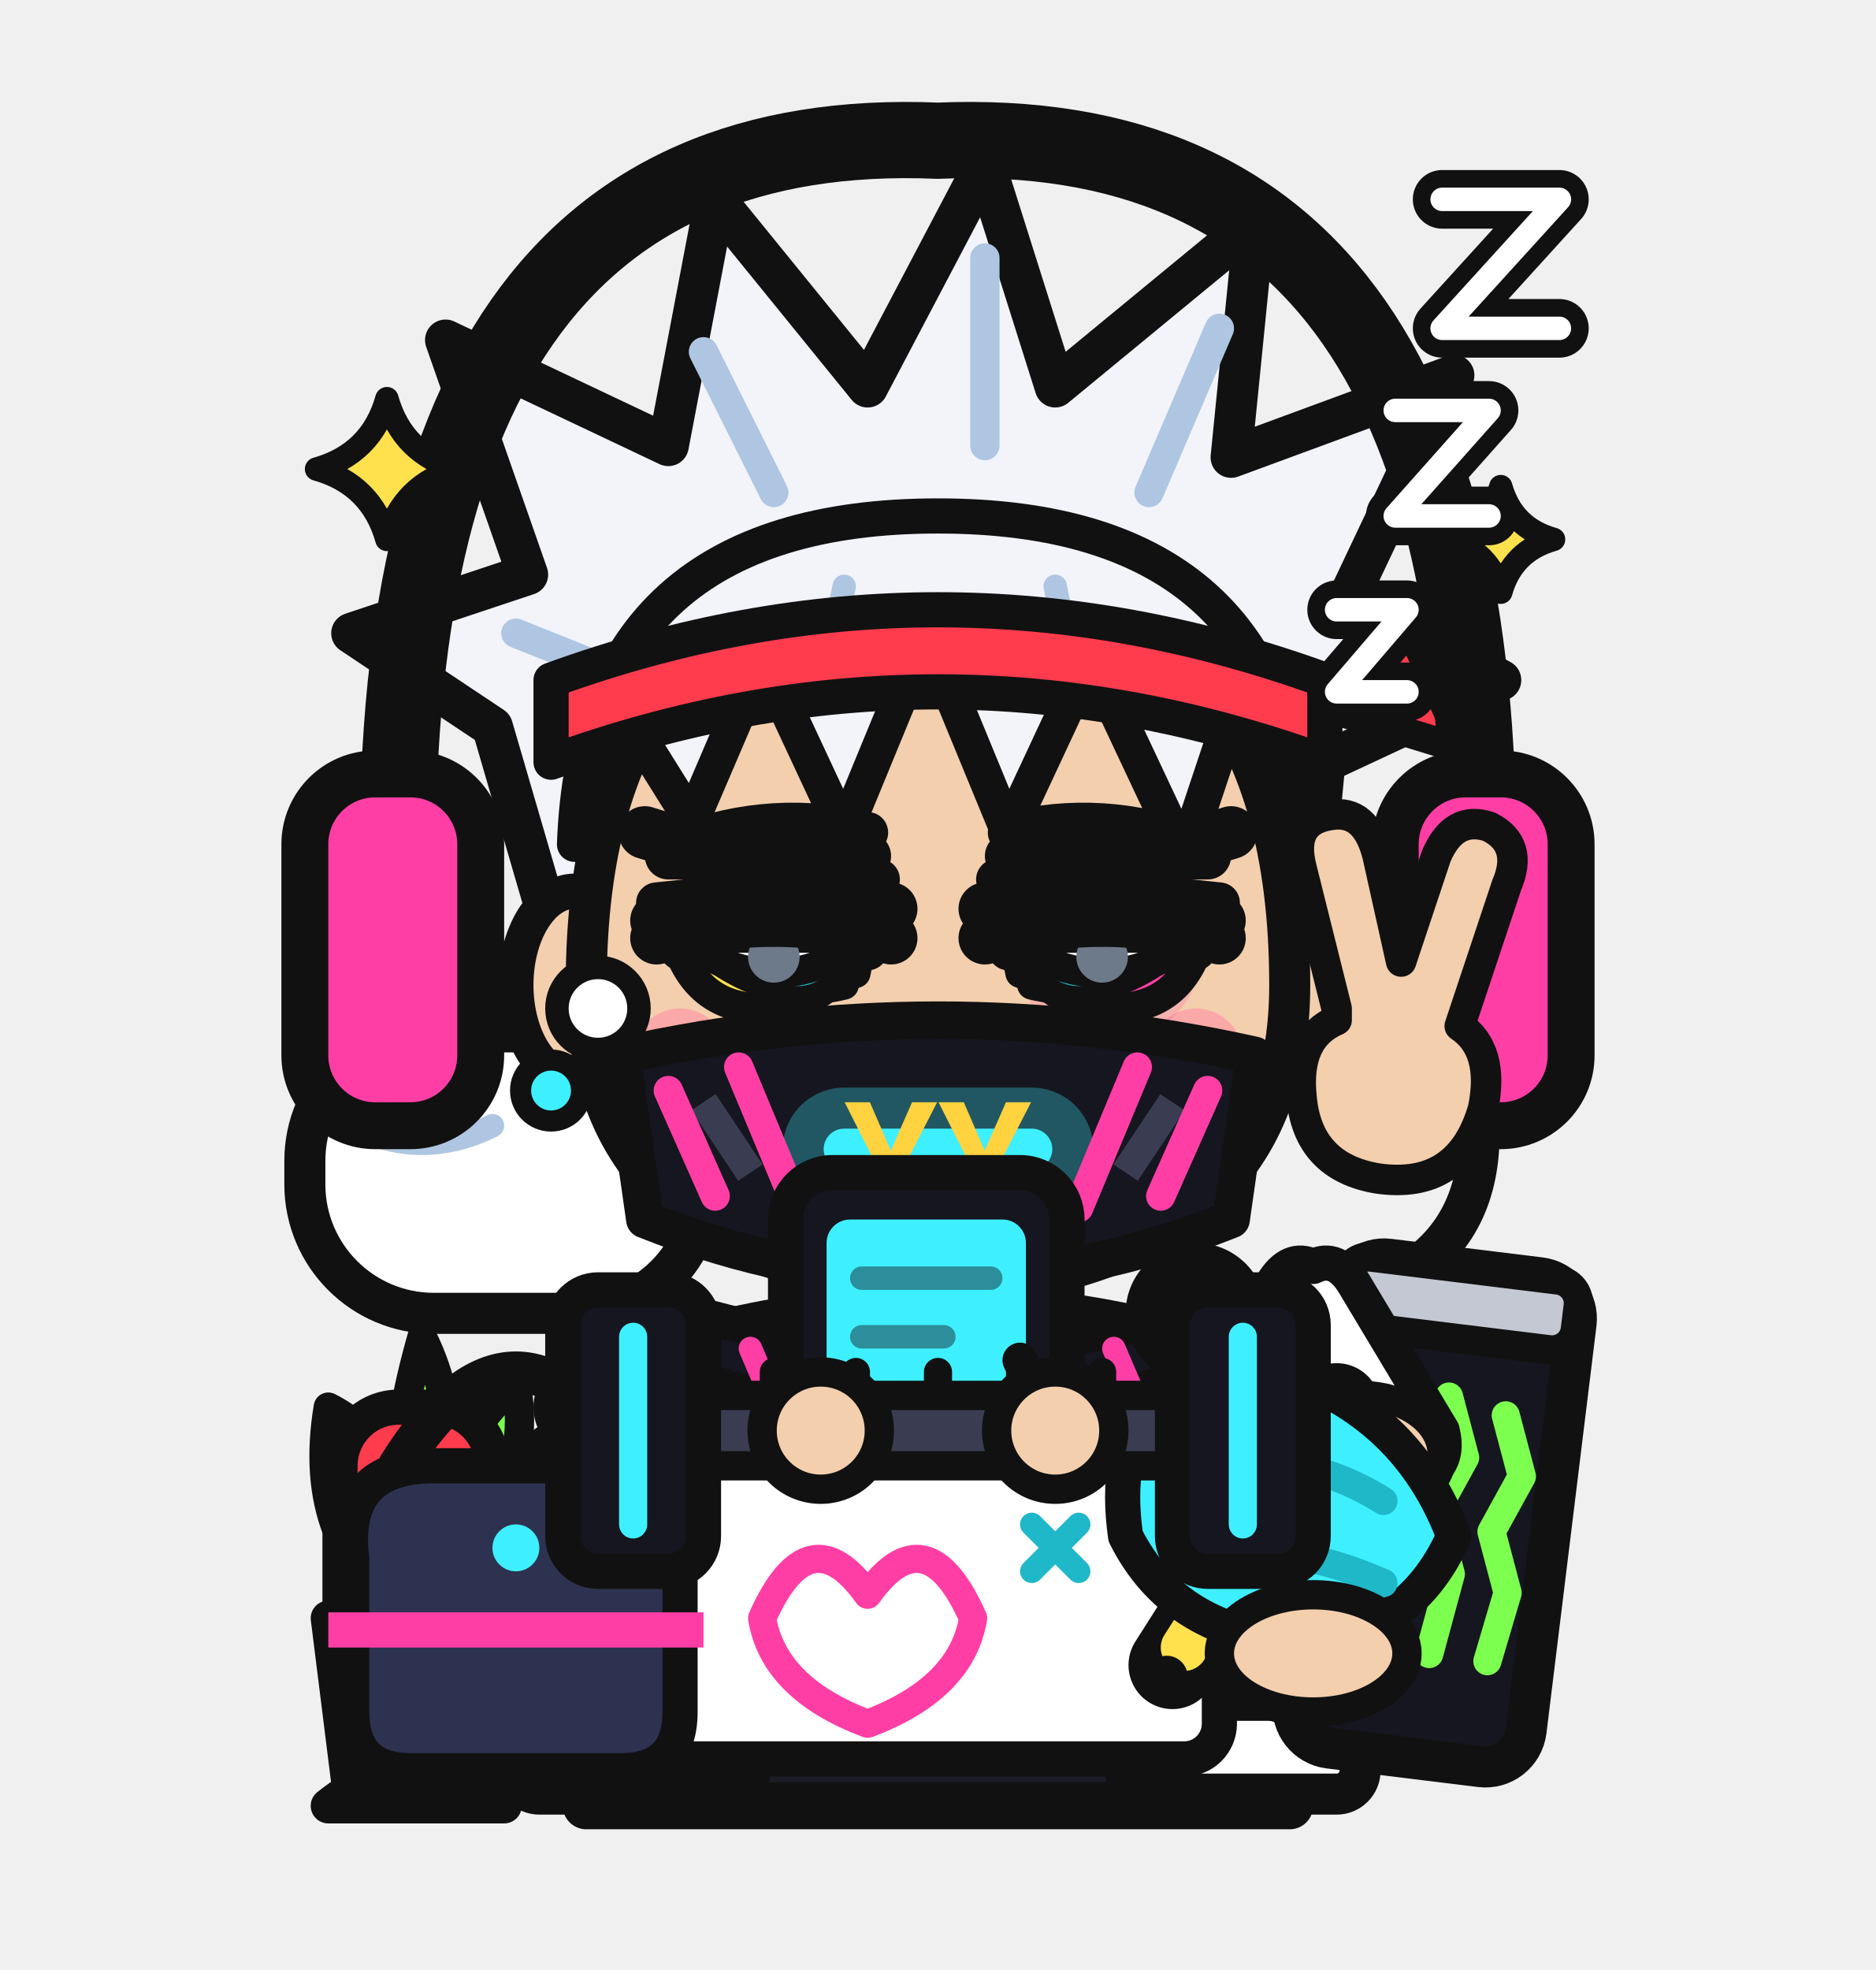
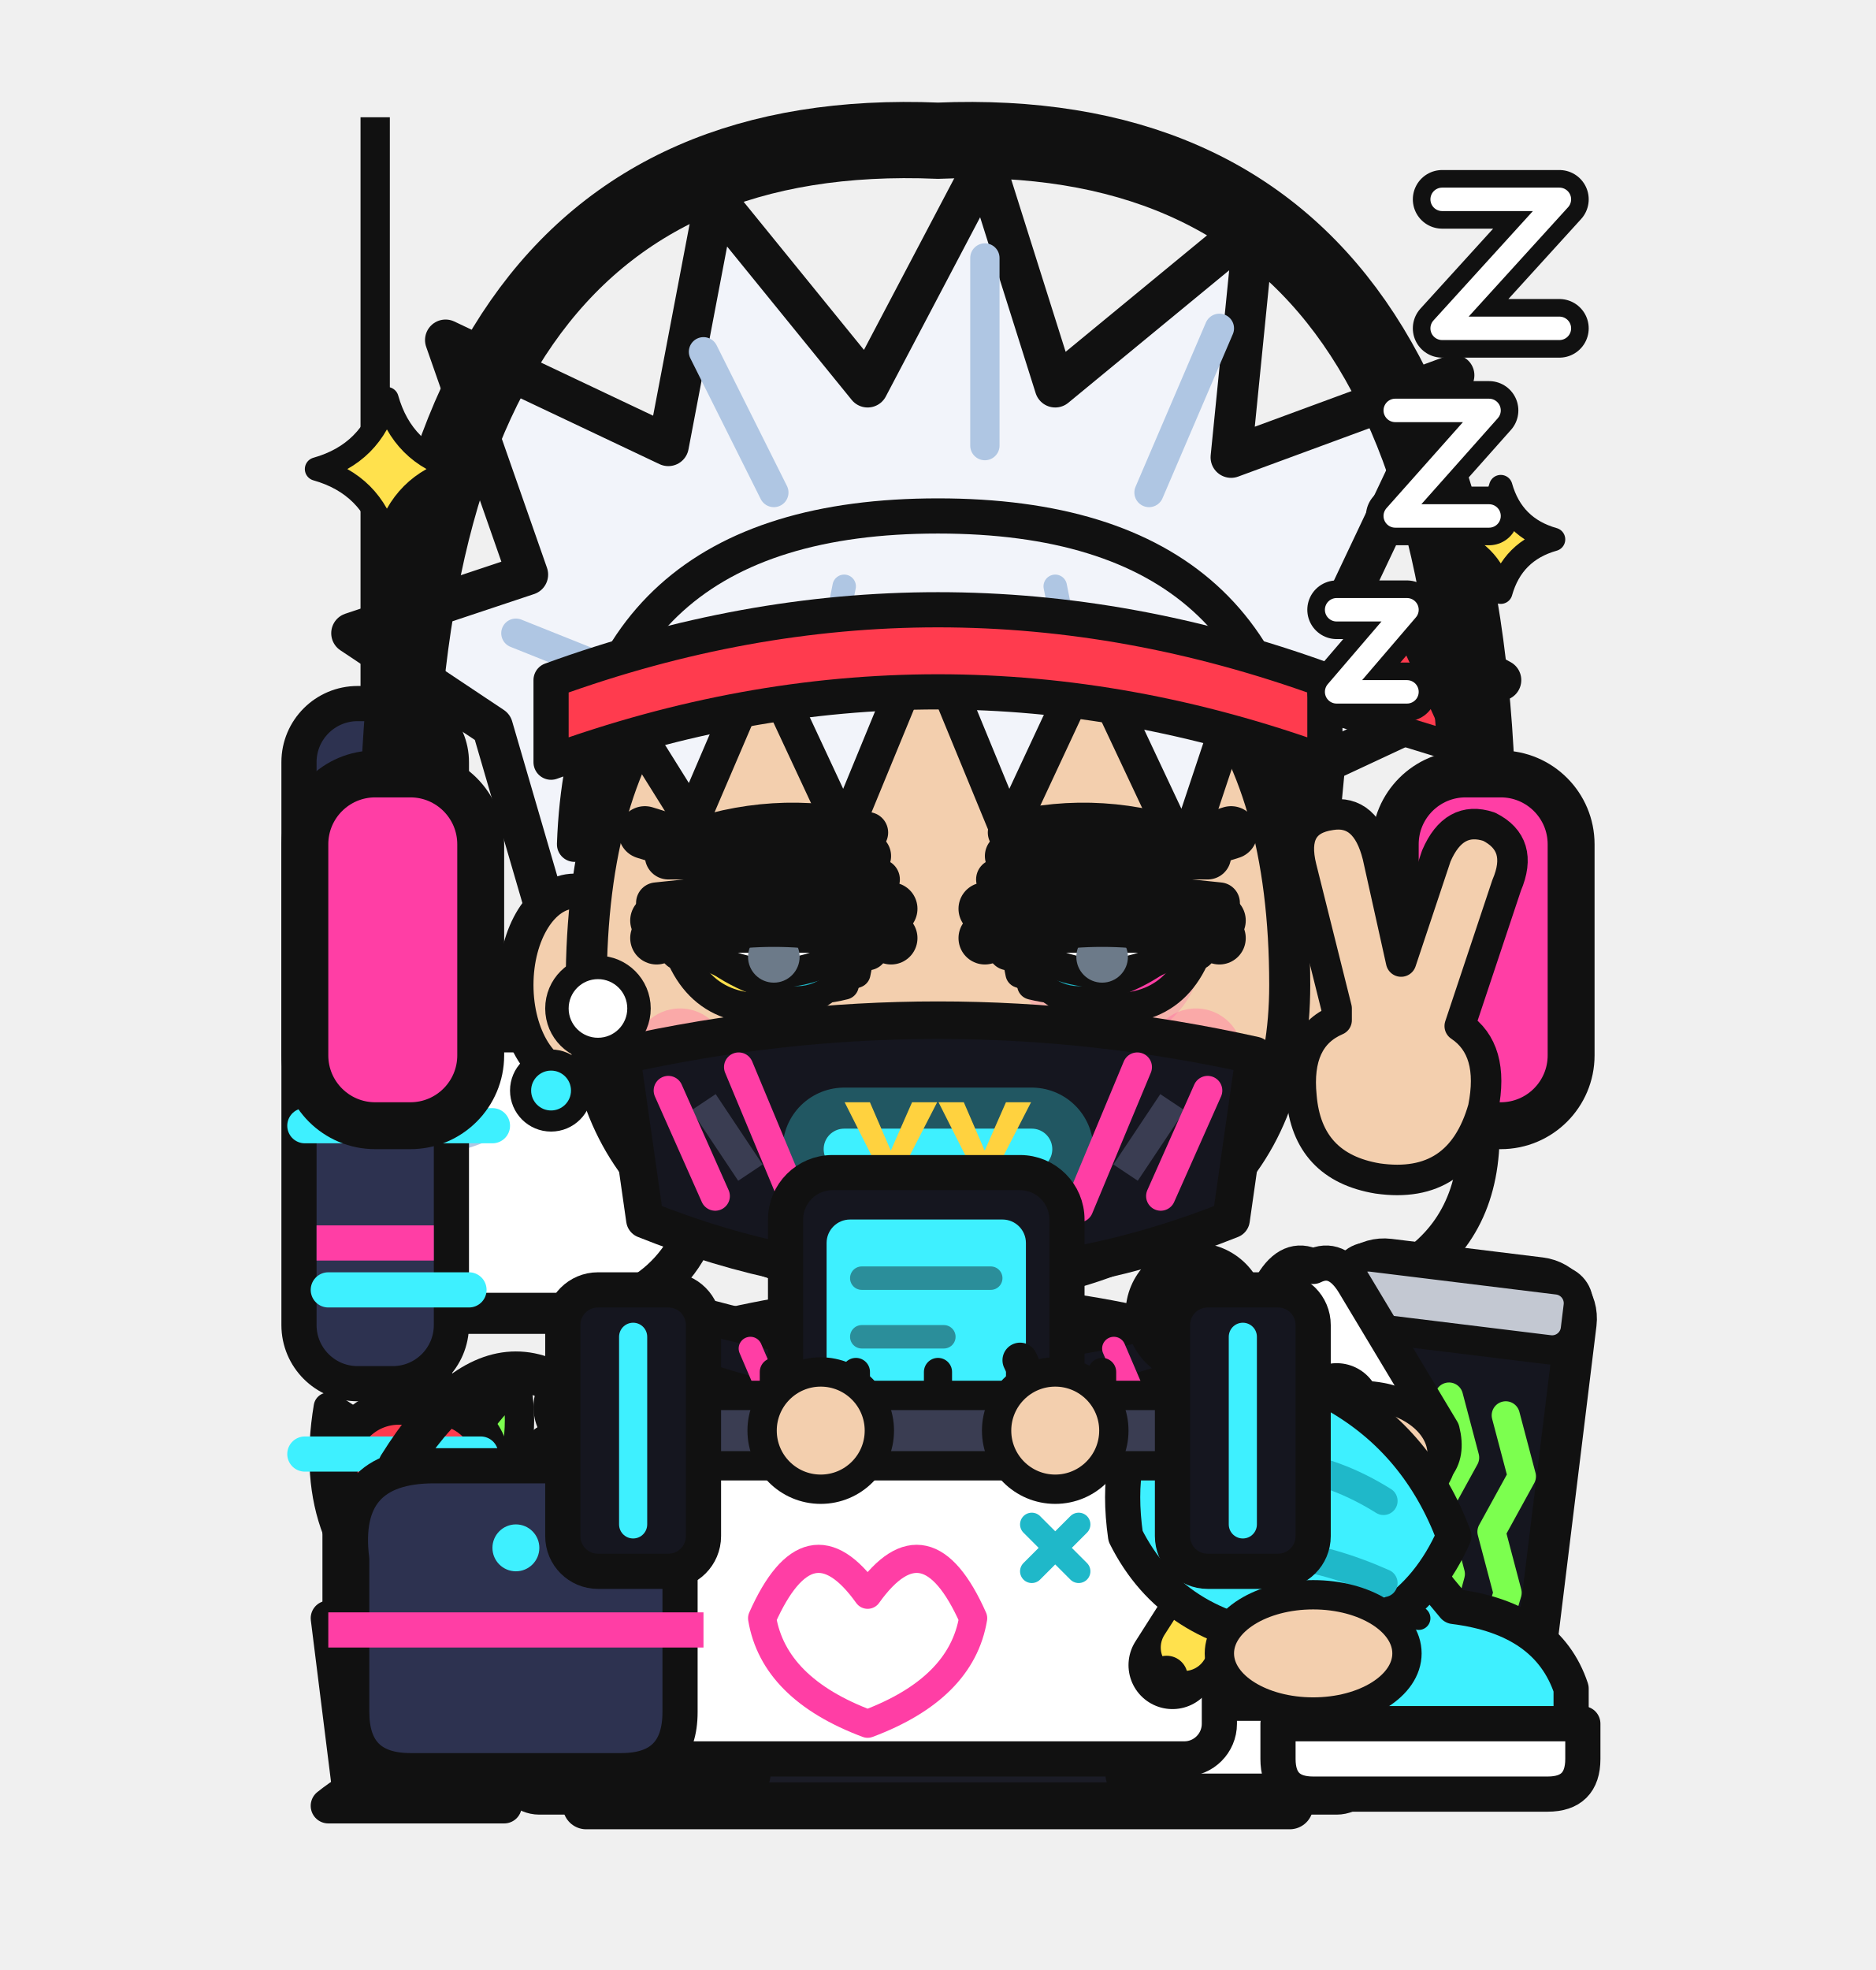
<svg xmlns="http://www.w3.org/2000/svg" viewBox="-20 -16 160 168" width="480" height="504">
  <g id="RUNNER">
    <g id="pillow">
      <rect x="6" y="72" width="34" height="24" rx="11" fill="#fff" stroke="#111" stroke-width="3.5" />
      <path d="M10 80 q6 3 12 0" fill="none" stroke="#AFC6E3" stroke-width="2" stroke-linecap="round" />
    </g>
    <g id="room_plant">
      <g transform="translate(2 0)">
        <path d="M13 122 q-9 -6 -7 -18 q8 4 7 18z M13 122 q2 -14 9 -20 q2 10 -9 20z M13 122 q-3 -10 1 -24 q5 10 -1 24z" fill="#7CFF4F" stroke="#111" stroke-width="2.5" stroke-linejoin="round" />
        <path d="M6 122 h15 l-2 16 h-11z" fill="#FF3EA5" stroke="#111" stroke-width="3" stroke-linejoin="round" />
      </g>
    </g>
    <g id="room_bag">
      <g transform="translate(2 0)">
        <path d="M13.5 130 v5" stroke="#111" stroke-width="3" />
        <rect x="7" y="104" width="13" height="26" rx="5" fill="#FF3B4E" stroke="#111" stroke-width="3" />
        <path d="M8.5 112 h10" stroke="#fff" stroke-width="2.5" />
        <path d="M6 138 q7.5 -6 15 0z" fill="#2D3250" stroke="#111" stroke-width="3" stroke-linejoin="round" />
      </g>
+     </g>
+     <g id="heavy_bag">
+       <path d="M12 -6 v50" stroke="#111" stroke-width="2.5" />
+       <rect x="5.5" y="44" width="13" height="58" rx="5" fill="#2D3250" stroke="#111" stroke-width="3" />
+       <path d="M7 56 h10 M7 90 h10" stroke="#FF3EA5" stroke-width="3" />
+     </g>
+     <g id="speed_lines">
+       <path d="M7 66 h13 M6 80 h16 M8 94 h12 M6 108 h15" stroke="#3EF0FF" stroke-width="3" stroke-linecap="round" />
    </g>
    <g id="body">
      <g id="jacket">
        <path d="M30 138 L36 102 Q60 92 84 102 L90 138 Z" fill="#1B1C26" stroke="#111" stroke-width="4" stroke-linejoin="round" />
      </g>
      <g id="stripe_neon">
        <path d="M44 106 L60 122 L76 106" fill="none" stroke="#FF3EA5" stroke-width="3.5" stroke-linejoin="round" />
      </g>
      <g id="hood_collar">
        <path d="M30 104 Q60 92 90 104" fill="none" stroke="#111" stroke-width="9" stroke-linecap="round" />
        <path d="M30 104 Q60 92 90 104" fill="none" stroke="#2D3250" stroke-width="4.5" stroke-linecap="round" />
      </g>
    </g>
    <g id="head">
      <g id="hair_back">
        <path d="M29 70 L22 46 L10 38 L25 33 L18 13 L37 22 L41 1 L54 17 L64 -2 L70 17 L87 3 L85 23 L104 16 L95 35 L108 42 L93 49 L91 70 Q60 40 29 70Z" fill="#F2F4FA" stroke="#111" stroke-width="3.5" stroke-linejoin="round" />
        <path d="M40 14 L46 26 M64 6 L64 22 M84 12 L78 26 M24 38 L34 42 M98 40 L88 44" stroke="#AFC6E3" stroke-width="2.5" stroke-linecap="round" />
      </g>
      <g id="ear_L">
        <ellipse cx="29" cy="68" rx="5" ry="8" fill="#F3CFAE" stroke="#111" stroke-width="3" />
      </g>
      <g id="ear_R">
        <ellipse cx="91" cy="68" rx="5" ry="8" fill="#F3CFAE" stroke="#111" stroke-width="3" />
      </g>
      <g id="face_base">
        <path d="M30 68 Q30 34 60 32 Q90 34 90 68 Q90 92 60 94 Q30 92 30 68Z" fill="#F3CFAE" stroke="#111" stroke-width="3.5" />
      </g>
      <g id="eyes">
        <g id="eyes_work">
          <path d="M37 63 L54 62 L53 67 Q45 70 38 64Z" fill="#fff" stroke="#111" stroke-width="2.5" stroke-linejoin="round" />
          <circle cx="47" cy="65.5" r="2.6" fill="#6C7A89" />
          <path d="M83 63 L66 62 L67 67 Q75 70 82 64Z" fill="#fff" stroke="#111" stroke-width="2.5" stroke-linejoin="round" />
          <circle cx="73" cy="65.5" r="2.6" fill="#6C7A89" />
          <g id="lids_work">
            <path d="M36 62.5 L55 61.5 M84 62.5 L65 61.5" stroke="#111" stroke-width="4.5" stroke-linecap="round" />
          </g>
          <g id="eyebags">
            <path d="M40 72 q6 2 12 0 M68 72 q6 2 12 0" fill="none" stroke="#B98B6E" stroke-width="2" stroke-linecap="round" />
          </g>
          <g id="brows_work">
            <path d="M38 56 h15 M82 56 h-15" stroke="#111" stroke-width="3.5" stroke-linecap="round" />
          </g>
        </g>
        <g id="eyes_chill">
          <path d="M38 65 q8 -6 16 0 M66 65 q8 -6 16 0" fill="none" stroke="#111" stroke-width="3.5" stroke-linecap="round" />
          <path d="M38 56 q8 -3 16 -1 M82 56 q-8 -3 -16 -1" stroke="#111" stroke-width="3.5" fill="none" stroke-linecap="round" />
          <circle cx="38" cy="74" r="4" fill="#FF8FA3" opacity=".6" />
          <circle cx="82" cy="74" r="4" fill="#FF8FA3" opacity=".6" />
        </g>
        <g id="eyes_box">
          <g id="cateye_L">
            <path d="M37 61 q8 -2 17 1 q-2 8 -9 8 q-7 0 -8 -9z" fill="#FFE14D" stroke="#111" stroke-width="2.6" />
            <path d="M45.5 61 v7" stroke="#111" stroke-width="3" stroke-linecap="round" />
          </g>
          <g id="cateye_R">
            <circle cx="74.5" cy="65" r="8" fill="#FF3EA5" opacity=".2" />
            <path d="M83 61 q-8 -2 -17 1 q2 8 9 8 q7 0 8 -9z" fill="#FF3EA5" stroke="#111" stroke-width="2.6" />
            <path d="M74.5 61 v7" stroke="#111" stroke-width="3" stroke-linecap="round" />
          </g>
          <g id="brows_box">
            <path d="M35 55 L56 61.5 M85 55 L64 61.5" stroke="#111" stroke-width="4.5" stroke-linecap="round" />
          </g>
        </g>
        <g id="eyes_money">
          <path d="M37 62 L54 60 L52 68 Q44 70 37 62Z" fill="#fff" stroke="#111" stroke-width="2.5" stroke-linejoin="round" />
          <circle cx="48" cy="64.5" r="3.6" fill="#1FB8C9" />
          <circle cx="48" cy="64.5" r="1.5" fill="#111" />
          <path d="M83 62 L66 60 L68 68 Q76 70 83 62Z" fill="#fff" stroke="#111" stroke-width="2.5" stroke-linejoin="round" />
          <circle cx="72" cy="64.5" r="3.6" fill="#1FB8C9" />
          <circle cx="72" cy="64.5" r="1.5" fill="#111" />
          <path d="M36 61 L55 59 M84 61 L65 59" stroke="#111" stroke-width="3.5" stroke-linecap="round" />
          <path d="M37 57 L54 57 M83 57 L66 57" stroke="#111" stroke-width="4" stroke-linecap="round" />
        </g>
        <g id="eye_glint">
          <circle cx="48" cy="64.4" r="1.1" fill="#fff" />
          <circle cx="72" cy="64.4" r="1.1" fill="#fff" />
        </g>
        <g id="eyes_sleepy">
          <path d="M38 64 Q46 70 54 64 Z" fill="#fff" stroke="#111" stroke-width="2.5" stroke-linejoin="round" />
          <circle cx="46" cy="65.6" r="2.2" fill="#6C7A89" />
          <path d="M82 64 Q74 70 66 64 Z" fill="#fff" stroke="#111" stroke-width="2.5" stroke-linejoin="round" />
          <circle cx="74" cy="65.6" r="2.2" fill="#6C7A89" />
          <path d="M36 64 Q46 61 56 64 M84 64 Q74 61 64 64" fill="none" stroke="#111" stroke-width="4.5" stroke-linecap="round" />
          <path d="M38 57 q8 3 16 2 M82 57 q-8 3 -16 2" fill="none" stroke="#111" stroke-width="3.2" stroke-linecap="round" />
        </g>
      </g>
      <g id="mouth">
        <g id="mouth_smile">
          <path d="M52 80 q8 6 16 0" fill="none" stroke="#111" stroke-width="3.2" stroke-linecap="round" />
        </g>
        <g id="mouth_fang">
          <path d="M52 83 h16" stroke="#111" stroke-width="3.2" stroke-linecap="round" />
          <path d="M64.5 83 l-2 5 l-2 -5z" fill="#fff" stroke="#111" stroke-width="1.5" stroke-linejoin="round" />
        </g>
        <g id="mouth_yawn">
          <ellipse cx="60" cy="85" rx="5.5" ry="7" fill="#111" />
          <path d="M55.5 89 q4.5 -3.5 9 0 q-4.5 3.5 -9 0z" fill="#FF8FA3" />
        </g>
      </g>
      <g id="mask">
        <g id="mask_up">
          <path d="M33 74 Q60 68 87 74 L85 88 Q60 98 35 88Z" fill="#15161F" stroke="#111" stroke-width="3.2" stroke-linejoin="round" />
          <g id="panel_lines">
            <path d="M40 78 l4 6 M80 78 l-4 6" stroke="#3A3D52" stroke-width="2.5" />
          </g>
          <g id="led">
            <g id="led_line">
              <path d="M52 82 h16" fill="none" stroke="#3EF0FF" stroke-width="10.5" stroke-linecap="round" stroke-linejoin="round" opacity=".3" />
              <path d="M52 82 h16" fill="none" stroke="#3EF0FF" stroke-width="3.5" stroke-linecap="round" stroke-linejoin="round" />
            </g>
            <g id="led_yen">
              <text x="60" y="88" text-anchor="middle" font-size="14" font-weight="700" font-family="sans-serif" fill="#FFD23F">¥¥</text>
            </g>
          </g>
        </g>
        <g id="mask_stripes">
          <path d="M37 77 l4 9 M43 75 l5 12 M83 77 l-4 9 M77 75 l-5 12" stroke="#FF3EA5" stroke-width="2.5" stroke-linecap="round" />
        </g>
        <g id="mask_down">
          <path d="M36 95 Q60 103 84 95 L82 101 Q60 109 38 101Z" fill="#15161F" stroke="#111" stroke-width="3" stroke-linejoin="round" />
        </g>
      </g>
      <g id="mask_stripes_down">
        <path d="M44 99 l1.5 3.5 M51 100.5 l1.5 4 M57 101 l1.5 4 M63 101 l1.5 4 M69 100.5 l1.5 4 M75 99 l1.5 3.5" stroke="#FF3EA5" stroke-width="2" stroke-linecap="round" />
      </g>
      <g id="hair_fringe">
        <path d="M29 56 Q30 28 60 28 Q90 28 91 56 L85 45 L81 57 L73 40 L66 55 L59 38 L52 55 L45 40 L39 54 L34 46Z" fill="#F2F4FA" stroke="#111" stroke-width="3" stroke-linejoin="round" />
        <path d="M52 34 L50 44 M70 34 L72 44" stroke="#AFC6E3" stroke-width="2" stroke-linecap="round" />
      </g>
      <g id="earring_neon">
        <circle cx="27" cy="77" r="2.6" fill="#3EF0FF" stroke="#111" stroke-width="1.8" />
      </g>
      <g id="earbud">
        <circle cx="31" cy="70" r="3.5" fill="#fff" stroke="#111" stroke-width="2" />
      </g>
      <g id="headband">
        <path d="M27 42 Q60 30 93 42 L93 49 Q60 37 27 49Z" fill="#FF3B4E" stroke="#111" stroke-width="3" stroke-linejoin="round" />
        <path d="M92 44 l13 4 l-5 -11" fill="#FF3B4E" stroke="#111" stroke-width="2.5" stroke-linejoin="round" />
      </g>
    </g>
    <g id="props">
      <g id="headset">
        <path d="M14 62 Q12 -6 60 -4 Q108 -6 106 62" fill="none" stroke="#111" stroke-width="6.5" />
        <g id="cup_L">
          <rect x="6" y="50" width="15" height="30" rx="6" fill="#FF3EA5" stroke="#111" stroke-width="4" />
        </g>
        <g id="cup_R">
          <rect x="99" y="50" width="15" height="30" rx="6" fill="#FF3EA5" stroke="#111" stroke-width="4" />
        </g>
        <g id="mic">
          <path d="M106 78 Q108 96 84 96" fill="none" stroke="#111" stroke-width="3.5" stroke-linecap="round" />
          <circle cx="82" cy="96" r="4.5" fill="#3EF0FF" stroke="#111" stroke-width="3" />
        </g>
      </g>
      <g id="glove_L">
        <g transform="translate(34 118)">
          <path d="M-13 0 a13 13 0 1 1 26 0 v5 a7 7 0 0 1 -7 7 h-12 a7 7 0 0 1 -7 -7z" fill="#FF3B4E" stroke="#111" stroke-width="3.5" />
          <path d="M-4 -8 q6 -3 10 2" fill="none" stroke="#fff" stroke-width="2.5" stroke-linecap="round" opacity=".7" />
          <rect x="-10" y="11" width="20" height="8" rx="2" fill="#fff" stroke="#111" stroke-width="3.5" />
        </g>
      </g>
      <g id="glove_R">
        <g transform="translate(86 118)">
          <path d="M-13 0 a13 13 0 1 1 26 0 v5 a7 7 0 0 1 -7 7 h-12 a7 7 0 0 1 -7 -7z" fill="#FF3B4E" stroke="#111" stroke-width="3.5" />
          <path d="M-4 -8 q6 -3 10 2" fill="none" stroke="#fff" stroke-width="2.5" stroke-linecap="round" opacity=".7" />
          <rect x="-10" y="11" width="20" height="8" rx="2" fill="#fff" stroke="#111" stroke-width="3.5" />
        </g>
      </g>
      <g id="monster_can">
        <g transform="translate(102 116) rotate(7)">
          <rect x="-10" y="-24" width="20" height="42" rx="3.5" fill="#15161F" stroke="#111" stroke-width="3.5" />
          <rect x="-10" y="-24" width="20" height="6" rx="2" fill="#C3C8D2" stroke="#111" stroke-width="2.5" />
          <path d="M-5 -12 l2 5 l-2 5 l2 5 l-1 6 M0 -13 l2 5 l-2 5 l2 5 l-1 7 M5 -12 l2 5 l-2 5 l2 5 l-1 6" fill="none" stroke="#7CFF4F" stroke-width="2.4" stroke-linecap="round" stroke-linejoin="round" />
          <path d="M-7 -16 v28" stroke="#fff" stroke-width="1.6" opacity=".35" />
        </g>
      </g>
+       <g id="run_shoe">
+         <path d="M90 126 q1 -9 9 -11 l5 6 q8 1 10 7 v3 h-24z" fill="#3EF0FF" stroke="#111" stroke-width="3" stroke-linejoin="round" />
+         <path d="M89 131 h26 v3 q0 3 -3 3 h-20 q-3 0 -3 -3z" fill="#fff" stroke="#111" stroke-width="3" stroke-linejoin="round" />
+         <path d="M97 119 l4 3 M99 116 l4 3" stroke="#111" stroke-width="2" stroke-linecap="round" />
+       </g>
      <g id="chain_gold">
        <path d="M38 108 Q60 126 82 108" fill="none" stroke="#111" stroke-width="8" stroke-linecap="round" />
        <path d="M38 108 Q60 126 82 108" fill="none" stroke="#FFD23F" stroke-width="4" stroke-dasharray="5 3" stroke-linecap="round" />
        <g id="coin" transform="translate(60 120)">
          <circle r="7" fill="#FFD23F" stroke="#111" stroke-width="3" />
          <text y="4" text-anchor="middle" font-size="10" font-weight="700" font-family="sans-serif" fill="#111">¥</text>
        </g>
      </g>
      <g id="phone">
        <rect x="47" y="84" width="24" height="36" rx="4" fill="#15161F" stroke="#111" stroke-width="3" />
        <rect x="50.5" y="88" width="17" height="27" rx="2" fill="#3EF0FF" />
      </g>
      <g id="phone_feed">
        <path d="M53.5 93 h11 M53.5 98 h7 M53.5 103 h11 M53.5 108 h6" stroke="#15161F" stroke-width="2" stroke-linecap="round" opacity=".45" />
      </g>
      <g id="phone_hand">
        <path d="M44 113 q0 10 10 10 h10 q10 0 10 -10 q-4 -5 -9 -1 h-12 q-5 -4 -9 1z" fill="#F3CFAE" stroke="#111" stroke-width="3" stroke-linejoin="round" />
        <path d="M66 112 q4 -6 1 -12" fill="none" stroke="#111" stroke-width="3" stroke-linecap="round" />
      </g>
      <g id="handheld">
        <rect x="36" y="106" width="48" height="20" rx="7" fill="#15161F" stroke="#111" stroke-width="3" />
        <path d="M43 106 a7 7 0 0 0 -7 7 v6 a7 7 0 0 0 7 7 h5 v-20z" fill="#FF3EA5" stroke="#111" stroke-width="2.5" stroke-linejoin="round" />
        <path d="M77 106 a7 7 0 0 1 7 7 v6 a7 7 0 0 1 -7 7 h-5 v-20z" fill="#3EF0FF" stroke="#111" stroke-width="2.5" stroke-linejoin="round" />
        <rect x="51" y="109.5" width="18" height="13" rx="1.5" fill="#3A3D52" />
        <path d="M55 118 h3 M62 114 h3 M58 120 h4" stroke="#7CFF4F" stroke-width="2.4" stroke-linecap="round" />
        <circle cx="42" cy="124" r="4.5" fill="#F3CFAE" stroke="#111" stroke-width="2.5" />
        <circle cx="78" cy="124" r="4.5" fill="#F3CFAE" stroke="#111" stroke-width="2.5" />
      </g>
      <g id="onigiri">
        <path d="M92 92 Q94 91 95.5 93.5 L103 106 Q104 110 99 110.5 L85 110.5 Q80 110 81.5 106 L88.5 93.5 Q90 91 92 92Z" fill="#fff" stroke="#111" stroke-width="3" stroke-linejoin="round" />
        <rect x="87" y="102" width="10" height="8.5" fill="#15161F" />
        <ellipse cx="92" cy="114" rx="9" ry="5.5" fill="#F3CFAE" stroke="#111" stroke-width="3" />
      </g>
      <g id="sketchbook">
        <rect x="34" y="104" width="50" height="30" rx="3" fill="#fff" stroke="#111" stroke-width="3" />
        <path d="M39 104 v-3 M46 104 v-3 M53 104 v-3 M60 104 v-3 M67 104 v-3 M74 104 v-3" stroke="#111" stroke-width="2.4" stroke-linecap="round" />
        <path d="M45 122 q4 -9 9 -2 q5 -7 9 2 q-1 6 -9 9 q-8 -3 -9 -9z" fill="none" stroke="#FF3EA5" stroke-width="2.4" stroke-linejoin="round" />
        <path d="M68 114 l4 4 M72 114 l-4 4" stroke="#1FB8C9" stroke-width="2" stroke-linecap="round" />
      </g>
      <g id="pencil">
        <path d="M80 126 L94 104" stroke="#111" stroke-width="7.5" stroke-linecap="round" />
        <path d="M81 124.5 L93.5 105" stroke="#FFE14D" stroke-width="4" stroke-linecap="round" />
        <circle cx="79.5" cy="127" r="1.8" fill="#111" />
        <ellipse cx="96" cy="108" rx="7" ry="5" fill="#F3CFAE" stroke="#111" stroke-width="2.5" />
      </g>
      <g id="cloth">
        <path d="M78 104 q8 -6 16 -1 q7 4 10 12 q-4 9 -14 9 q-10 -1 -14 -9 q-1 -7 2 -11z" fill="#3EF0FF" stroke="#111" stroke-width="3" stroke-linejoin="round" />
        <path d="M82 110 q8 -3 16 2 M81 117 q8 -2 17 2" fill="none" stroke="#1FB8C9" stroke-width="2.4" stroke-linecap="round" />
        <ellipse cx="92" cy="125" rx="8" ry="5" fill="#F3CFAE" stroke="#111" stroke-width="2.5" />
      </g>
      <g id="gym_bag">
        <g transform="translate(0 -4)">
          <path d="M14 113 q10 -16 20 0" fill="none" stroke="#111" stroke-width="3.5" stroke-linecap="round" />
          <path d="M10 121 q-1 -8 7 -8 h14 q8 0 7 8 v13 q0 5 -5 5 h-18 q-5 0 -5 -5z" fill="#2D3250" stroke="#111" stroke-width="3" stroke-linejoin="round" />
          <path d="M8 127 h32" stroke="#FF3EA5" stroke-width="3" />
          <circle cx="24" cy="120" r="2" fill="#3EF0FF" />
        </g>
      </g>
      <g id="peace_hand">
        <path d="M94 70 l-3 -12 q-1 -4 2.5 -4.5 q3 -0.5 4 3.5 l2 9 l3 -9 q1.5 -3.5 4.5 -2.5 q3 1.5 1.5 5 l-4 12 q3 2 2 7 q-2 7 -9 6 q-6 -1 -6.5 -7 q-0.5 -5 3 -6.5z" fill="#F3CFAE" stroke="#111" stroke-width="2.6" stroke-linejoin="round" />
      </g>
      <g id="dumbbell">
        <rect x="38" y="103" width="44" height="6" rx="2" fill="#3A3D52" stroke="#111" stroke-width="2.5" />
        <rect x="28" y="94" width="12" height="24" rx="3" fill="#15161F" stroke="#111" stroke-width="3" />
        <rect x="80" y="94" width="12" height="24" rx="3" fill="#15161F" stroke="#111" stroke-width="3" />
        <path d="M34 98 v16 M86 98 v16" stroke="#3EF0FF" stroke-width="2.4" stroke-linecap="round" />
        <circle cx="50" cy="106" r="5" fill="#F3CFAE" stroke="#111" stroke-width="2.5" />
        <circle cx="70" cy="106" r="5" fill="#F3CFAE" stroke="#111" stroke-width="2.5" />
      </g>
      <g id="sparkle">
        <path d="M13 18 Q14.32 22.68 19 24 Q14.32 25.32 13 30 Q11.68 25.32 7 24 Q11.68 22.68 13 18Z M108 25.5 Q108.99 29.01 112.5 30 Q108.99 30.99 108 34.5 Q107.01 30.99 103.5 30 Q107.01 29.01 108 25.5Z" fill="#FFE14D" stroke="#111" stroke-width="2" stroke-linejoin="round" />
      </g>
      <g id="zzz">
        <path d="M94 36 h6 l-6 7 h6 M99 19 h8 l-8 9 h8 M103 1 h10 l-10 11 h10" fill="none" stroke="#111" stroke-width="5" stroke-linecap="round" stroke-linejoin="round" />
        <path d="M94 36 h6 l-6 7 h6 M99 19 h8 l-8 9 h8 M103 1 h10 l-10 11 h10" fill="none" stroke="#fff" stroke-width="2" stroke-linecap="round" stroke-linejoin="round" />
      </g>
    </g>
  </g>
</svg>
